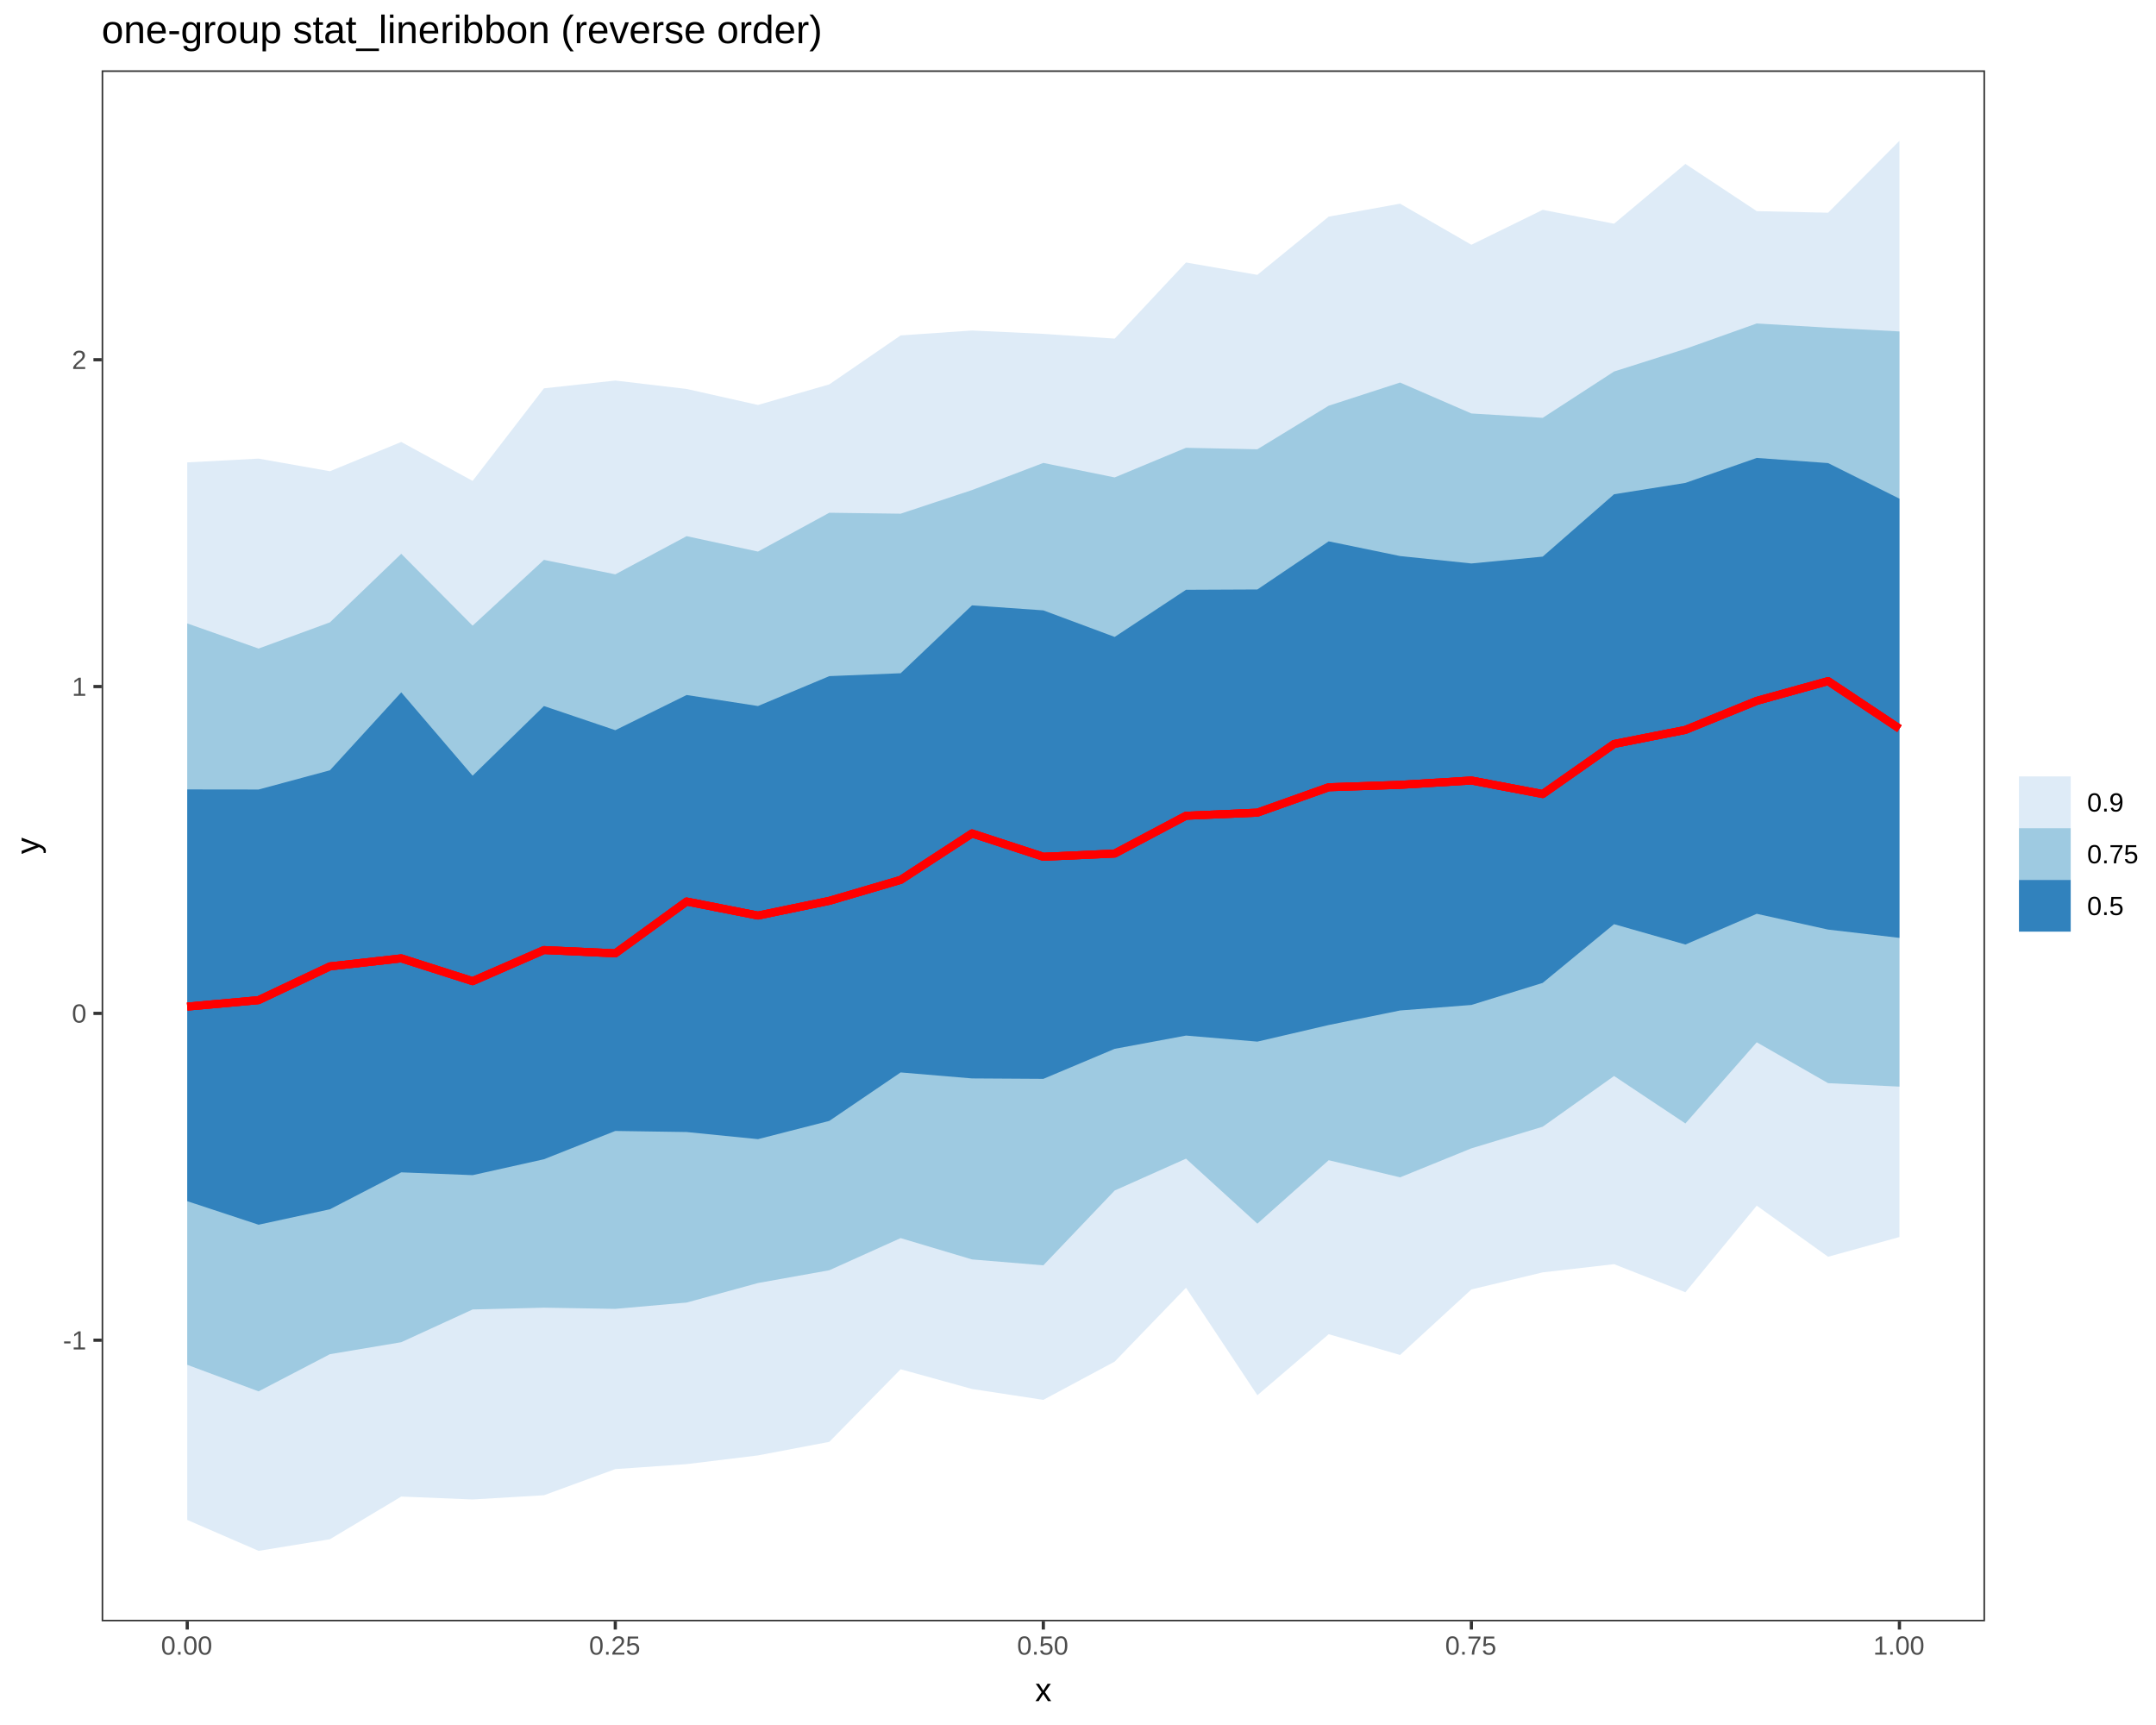
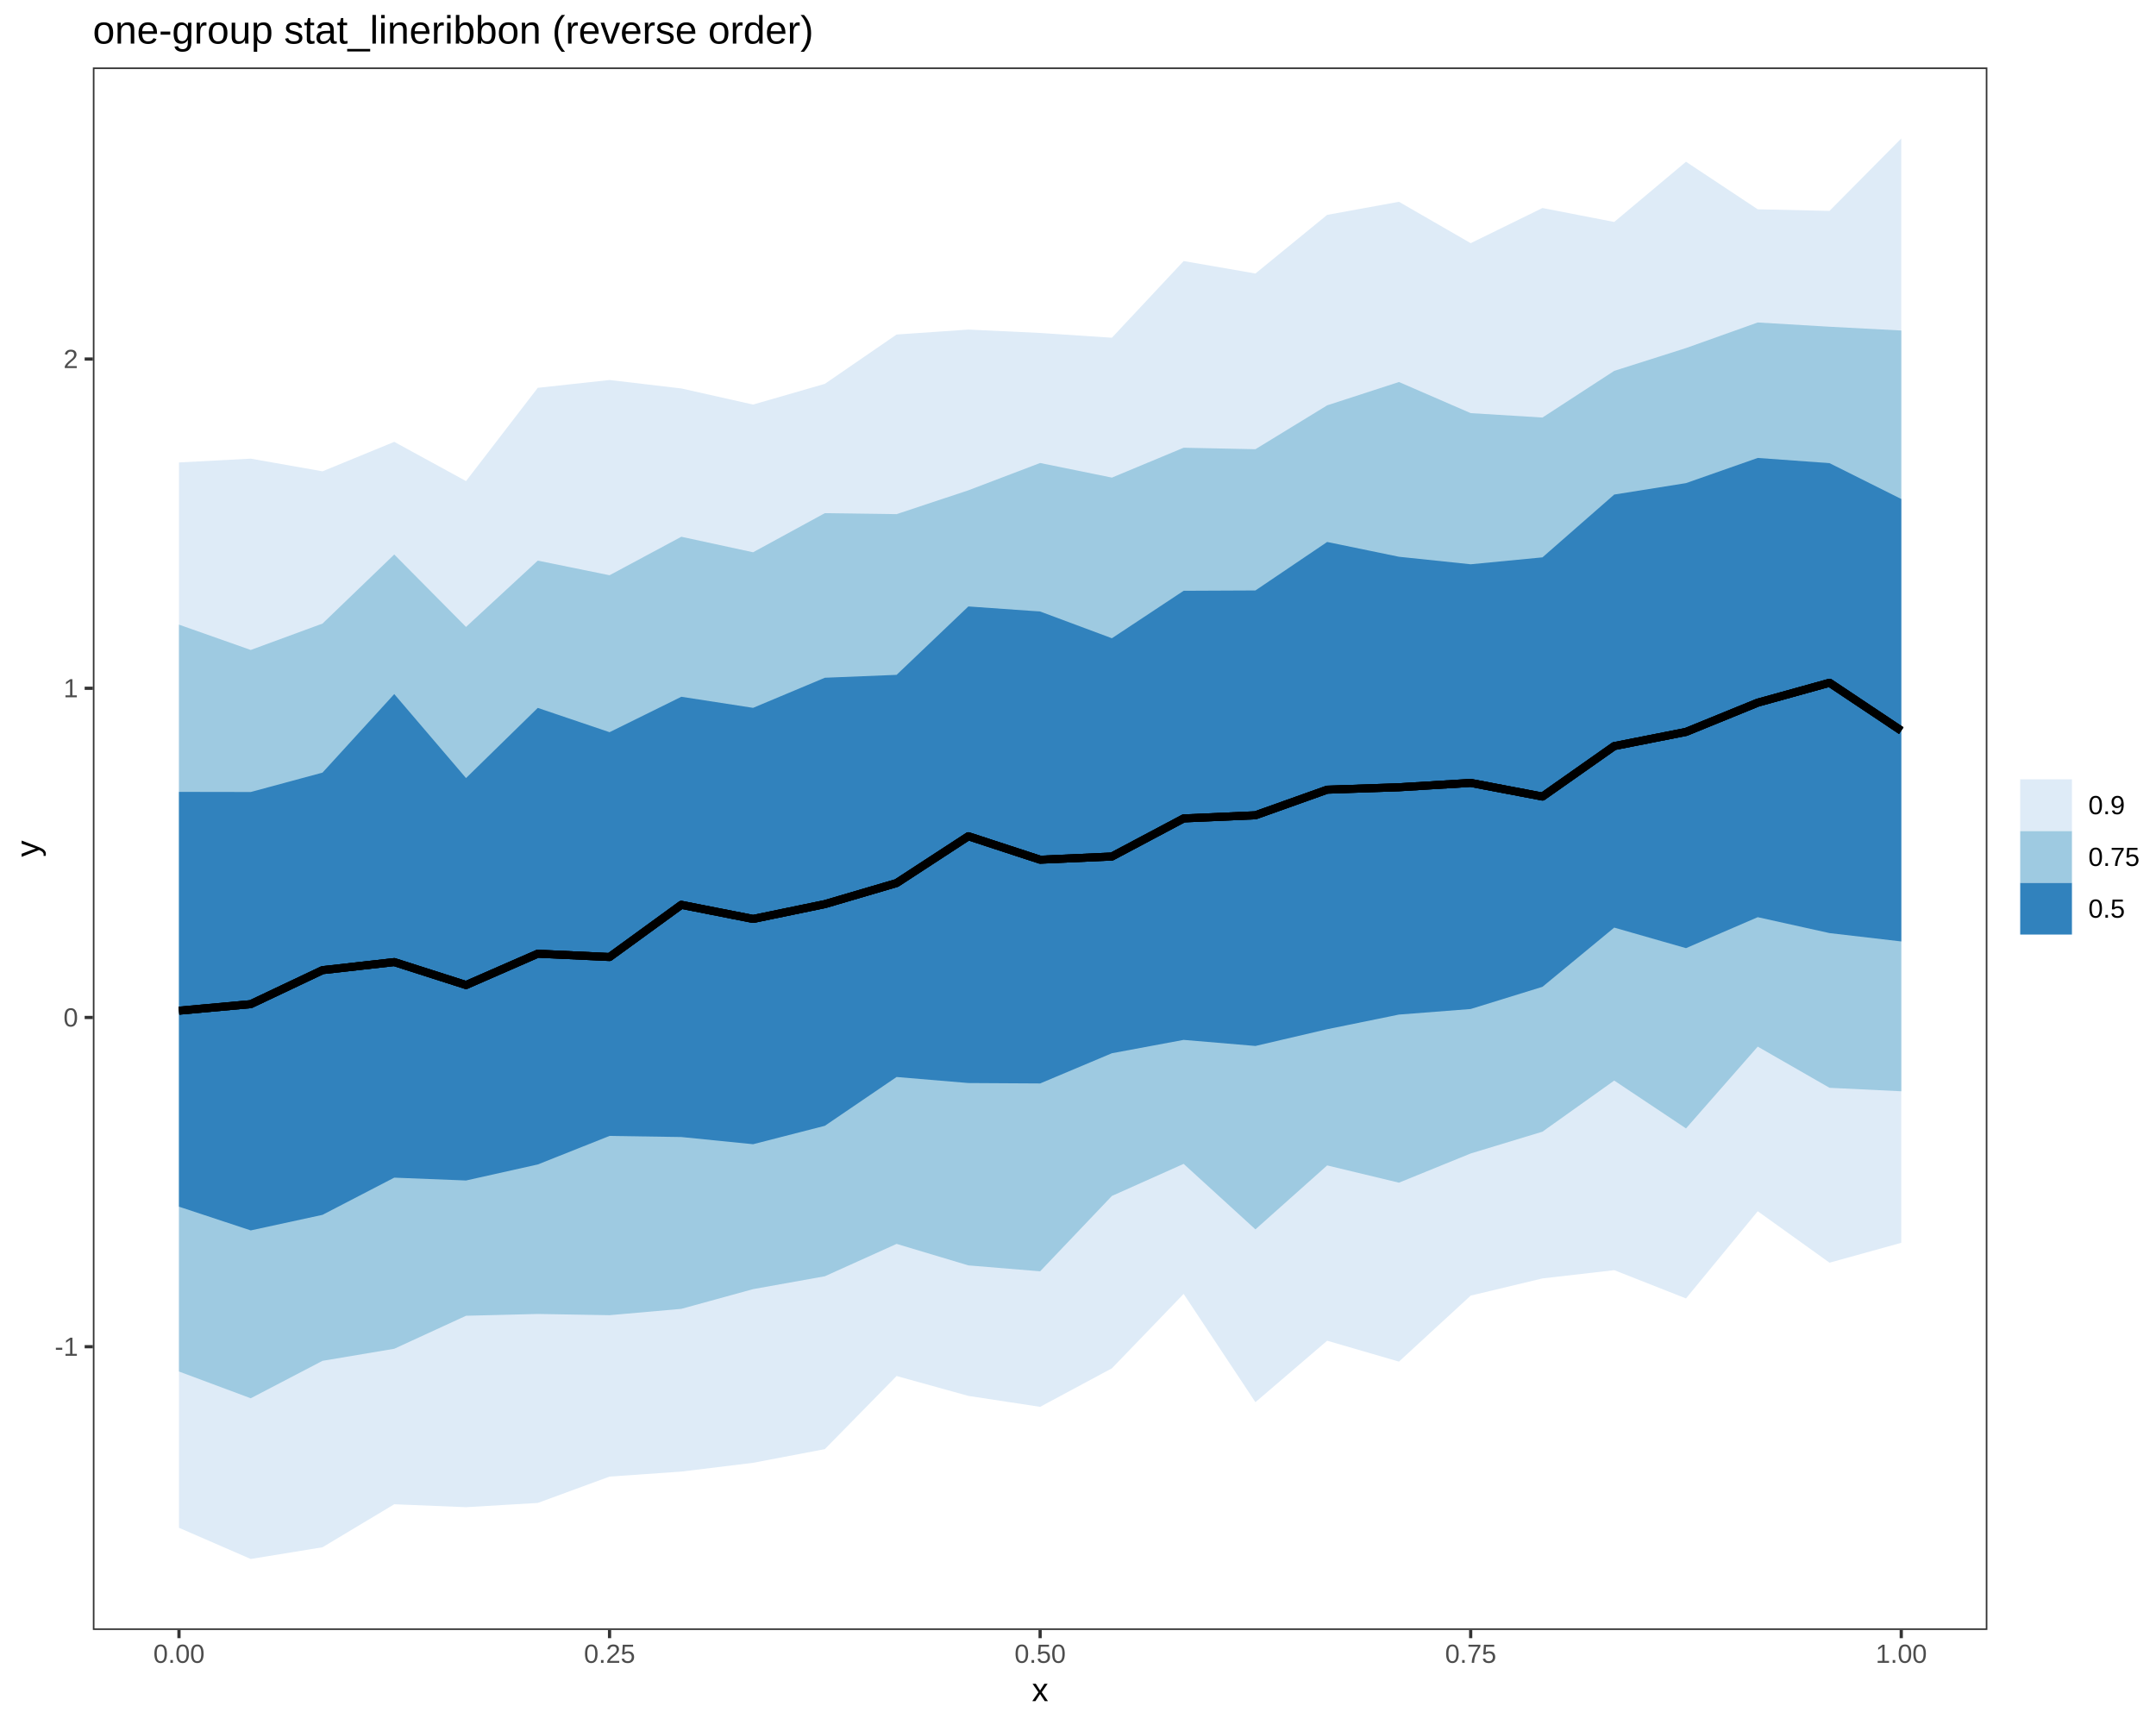
<svg xmlns="http://www.w3.org/2000/svg" viewBox="0 0 720.00 576.00">
  <defs>
    <style type="text/css">
-     line, polyline, path, rect, circle {
+     line, polyline, polygon, path, rect, circle {
      fill: none;
      stroke: #000000;
      stroke-linecap: round;
      stroke-linejoin: round;
      stroke-miterlimit: 10.00;
    }
  </style>
  </defs>
  <rect width="100%" height="100%" style="stroke: none; fill: #FFFFFF;" />
  <rect x="0.00" y="0.00" width="720.00" height="576.00" style="stroke-width: 1.07; stroke: #FFFFFF; fill: #FFFFFF;" />
  <defs>
-     <clipPath id="cpMzMuOTM5N3w2NjIuOTA2fDU0MS4zOTF8MjMuNDc2Nw==">
-       <rect x="33.94" y="23.48" width="628.97" height="517.91" />
+     <clipPath id="cpMzEuMDF8NjYzLjY5fDU0NC4yN3wyMi41Mg==">
+       <rect x="31.01" y="22.52" width="632.68" height="521.75" />
    </clipPath>
  </defs>
-   <rect x="33.94" y="23.48" width="628.97" height="517.91" style="stroke-width: 1.07; stroke: none; fill: #FFFFFF;" clip-path="url(#cpMzMuOTM5N3w2NjIuOTA2fDU0MS4zOTF8MjMuNDc2Nw==)" />
-   <polyline points="62.53,154.40 86.35,153.14 110.18,157.35 134.00,147.58 157.83,160.58 181.65,129.67 205.48,127.07 229.30,129.88 253.12,135.22 276.95,128.35 300.77,112.00 324.60,110.36 348.42,111.48 372.25,113.06 396.07,87.65 419.90,91.78 443.72,72.34 467.55,68.01 491.37,81.73 515.19,70.07 539.02,74.70 562.84,54.73 586.67,70.50 610.49,71.03 634.32,47.02 634.32,413.06 610.49,419.65 586.67,402.59 562.84,431.50 539.02,422.12 515.19,424.86 491.37,430.56 467.55,452.44 443.72,445.51 419.90,465.89 396.07,429.99 372.25,454.66 348.42,467.43 324.60,463.80 300.77,457.21 276.95,481.45 253.12,485.98 229.30,488.89 205.48,490.55 181.65,499.28 157.83,500.69 134.00,499.72 110.18,513.97 86.35,517.85 62.53,507.52 " style="stroke-width: nan; stroke: none; fill: #DEEBF7;" clip-path="url(#cpMzMuOTM5N3w2NjIuOTA2fDU0MS4zOTF8MjMuNDc2Nw==)" />
-   <polyline points="62.53,208.17 86.35,216.56 110.18,207.81 134.00,184.92 157.83,208.92 181.65,186.95 205.48,191.78 229.30,179.03 253.12,184.18 276.95,171.21 300.77,171.53 324.60,163.64 348.42,154.58 372.25,159.42 396.07,149.52 419.90,150.02 443.72,135.47 467.55,127.74 491.37,138.06 515.19,139.52 539.02,124.05 562.84,116.49 586.67,108.01 610.49,109.42 634.32,110.67 634.32,362.84 610.49,361.68 586.67,348.03 562.84,375.14 539.02,359.29 515.19,376.22 491.37,383.45 467.55,393.13 443.72,387.41 419.90,408.60 396.07,386.89 372.25,397.53 348.42,422.51 324.60,420.54 300.77,413.42 276.95,424.15 253.12,428.42 229.30,434.94 205.48,437.05 181.65,436.65 157.83,437.25 134.00,448.18 110.18,452.18 86.35,464.59 62.53,455.73 " style="stroke-width: nan; stroke: none; fill: #9ECAE1;" clip-path="url(#cpMzMuOTM5N3w2NjIuOTA2fDU0MS4zOTF8MjMuNDc2Nw==)" />
-   <polyline points="62.53,263.60 86.35,263.63 110.18,257.21 134.00,231.18 157.83,259.02 181.65,235.76 205.48,243.82 229.30,232.07 253.12,235.75 276.95,225.77 300.77,224.80 324.60,202.14 348.42,203.81 372.25,212.68 396.07,196.94 419.90,196.83 443.72,180.76 467.55,185.67 491.37,188.15 515.19,185.86 539.02,165.04 562.84,161.25 586.67,152.91 610.49,154.63 634.32,166.51 634.32,313.17 610.49,310.40 586.67,305.13 562.84,315.39 539.02,308.59 515.19,328.20 491.37,335.57 467.55,337.41 443.72,342.27 419.90,347.81 396.07,345.79 372.25,350.22 348.42,360.25 324.60,360.10 300.77,358.10 276.95,374.28 253.12,380.38 229.30,378.00 205.48,377.64 181.65,387.09 157.83,392.40 134.00,391.46 110.18,403.79 86.35,408.95 62.53,401.09 " style="stroke-width: nan; stroke: none; fill: #3182BD;" clip-path="url(#cpMzMuOTM5N3w2NjIuOTA2fDU0MS4zOTF8MjMuNDc2Nw==)" />
-   <polyline points="62.53,336.12 86.35,333.96 110.18,322.69 134.00,320.01 157.83,327.62 181.65,317.23 205.48,318.33 229.30,301.03 253.12,305.72 276.95,300.80 300.77,293.81 324.60,278.30 348.42,286.09 372.25,285.01 396.07,272.39 419.90,271.35 443.72,262.87 467.55,262.07 491.37,260.62 515.19,265.14 539.02,248.42 562.84,243.72 586.67,234.03 610.49,227.43 634.32,243.30 " style="stroke-width: 2.67; stroke: #FF0000; stroke-linecap: butt;" clip-path="url(#cpMzMuOTM5N3w2NjIuOTA2fDU0MS4zOTF8MjMuNDc2Nw==)" />
-   <polyline points="62.53,336.12 86.35,333.96 110.18,322.69 134.00,320.01 157.83,327.62 181.65,317.23 205.48,318.33 229.30,301.03 253.12,305.72 276.95,300.80 300.77,293.81 324.60,278.30 348.42,286.09 372.25,285.01 396.07,272.39 419.90,271.35 443.72,262.87 467.55,262.07 491.37,260.62 515.19,265.14 539.02,248.42 562.84,243.72 586.67,234.03 610.49,227.43 634.32,243.30 " style="stroke-width: 2.67; stroke: #FF0000; stroke-linecap: butt;" clip-path="url(#cpMzMuOTM5N3w2NjIuOTA2fDU0MS4zOTF8MjMuNDc2Nw==)" />
-   <polyline points="62.53,336.12 86.35,333.96 110.18,322.69 134.00,320.01 157.83,327.62 181.65,317.23 205.48,318.33 229.30,301.03 253.12,305.72 276.95,300.80 300.77,293.81 324.60,278.30 348.42,286.09 372.25,285.01 396.07,272.39 419.90,271.35 443.72,262.87 467.55,262.07 491.37,260.62 515.19,265.14 539.02,248.42 562.84,243.72 586.67,234.03 610.49,227.43 634.32,243.30 " style="stroke-width: 2.67; stroke: #FF0000; stroke-linecap: butt;" clip-path="url(#cpMzMuOTM5N3w2NjIuOTA2fDU0MS4zOTF8MjMuNDc2Nw==)" />
-   <rect x="33.94" y="23.48" width="628.97" height="517.91" style="stroke-width: 1.07; stroke: #333333;" clip-path="url(#cpMzMuOTM5N3w2NjIuOTA2fDU0MS4zOTF8MjMuNDc2Nw==)" />
+   <rect x="31.01" y="22.52" width="632.68" height="521.75" style="stroke-width: 1.07; stroke: none; fill: #FFFFFF;" clip-path="url(#cpMzEuMDF8NjYzLjY5fDU0NC4yN3wyMi41Mg==)" />
+   <polygon points="59.77,154.42 83.73,153.15 107.70,157.38 131.66,147.54 155.63,160.64 179.59,129.50 203.56,126.89 227.53,129.71 251.49,135.09 275.46,128.17 299.42,111.70 323.39,110.05 347.35,111.18 371.32,112.77 395.28,87.17 419.25,91.33 443.21,71.75 467.18,67.38 491.14,81.20 515.11,69.46 539.07,74.12 563.04,54.01 587.00,69.89 610.97,70.42 634.93,46.24 634.93,414.99 610.97,421.63 587.00,404.45 563.04,433.56 539.07,424.12 515.11,426.88 491.14,432.62 467.18,454.66 443.21,447.68 419.25,468.21 395.28,432.05 371.32,456.90 347.35,469.76 323.39,466.11 299.42,459.47 275.46,483.88 251.49,488.45 227.53,491.38 203.56,493.05 179.59,501.85 155.63,503.27 131.66,502.29 107.70,516.65 83.73,520.56 59.77,510.15 " style="stroke-width: nan; stroke: none; fill: #DEEBF7;" clip-path="url(#cpMzEuMDF8NjYzLjY5fDU0NC4yN3wyMi41Mg==)" />
+   <polygon points="59.77,208.58 83.73,217.03 107.70,208.22 131.66,185.16 155.63,209.34 179.59,187.20 203.56,192.08 227.53,179.23 251.49,184.41 275.46,171.35 299.42,171.68 323.39,163.72 347.35,154.60 371.32,159.48 395.28,149.50 419.25,150.00 443.21,135.35 467.18,127.56 491.14,137.95 515.11,139.42 539.07,123.84 563.04,116.22 587.00,107.68 610.97,109.10 634.93,110.36 634.93,364.39 610.97,363.23 587.00,349.48 563.04,376.79 539.07,360.82 515.11,377.88 491.14,385.16 467.18,394.91 443.21,389.15 419.25,410.50 395.28,388.63 371.32,399.34 347.35,424.51 323.39,422.53 299.42,415.35 275.46,426.16 251.49,430.46 227.53,437.04 203.56,439.16 179.59,438.75 155.63,439.35 131.66,450.37 107.70,454.40 83.73,466.90 59.77,457.97 " style="stroke-width: nan; stroke: none; fill: #9ECAE1;" clip-path="url(#cpMzEuMDF8NjYzLjY5fDU0NC4yN3wyMi41Mg==)" />
+   <polygon points="59.77,264.42 83.73,264.46 107.70,257.99 131.66,231.76 155.63,259.81 179.59,236.38 203.56,244.49 227.53,232.66 251.49,236.36 275.46,226.31 299.42,225.34 323.39,202.50 347.35,204.19 371.32,213.12 395.28,197.27 419.25,197.16 443.21,180.97 467.18,185.91 491.14,188.42 515.11,186.11 539.07,165.14 563.04,161.32 587.00,152.91 610.97,154.65 634.93,166.62 634.93,314.36 610.97,311.57 587.00,306.26 563.04,316.60 539.07,309.74 515.11,329.51 491.14,336.92 467.18,338.78 443.21,343.67 419.25,349.26 395.28,347.23 371.32,351.69 347.35,361.78 323.39,361.64 299.42,359.62 275.46,375.92 251.49,382.07 227.53,379.67 203.56,379.30 179.59,388.83 155.63,394.18 131.66,393.23 107.70,405.65 83.73,410.85 59.77,402.93 " style="stroke-width: nan; stroke: none; fill: #3182BD;" clip-path="url(#cpMzEuMDF8NjYzLjY5fDU0NC4yN3wyMi41Mg==)" />
+   <polyline points="59.77,337.48 83.73,335.30 107.70,323.95 131.66,321.25 155.63,328.92 179.59,318.45 203.56,319.56 227.53,302.13 251.49,306.85 275.46,301.90 299.42,294.86 323.39,279.23 347.35,287.07 371.32,286.00 395.28,273.28 419.25,272.23 443.21,263.69 467.18,262.88 491.14,261.42 515.11,265.98 539.07,249.13 563.04,244.40 587.00,234.63 610.97,227.98 634.93,243.97 " style="stroke-width: 2.67; stroke-linecap: butt;" clip-path="url(#cpMzEuMDF8NjYzLjY5fDU0NC4yN3wyMi41Mg==)" />
+   <polyline points="59.77,337.48 83.73,335.30 107.70,323.95 131.66,321.25 155.63,328.92 179.59,318.45 203.56,319.56 227.53,302.13 251.49,306.85 275.46,301.90 299.42,294.86 323.39,279.23 347.35,287.07 371.32,286.00 395.28,273.28 419.25,272.23 443.21,263.69 467.18,262.88 491.14,261.42 515.11,265.98 539.07,249.13 563.04,244.40 587.00,234.63 610.97,227.98 634.93,243.97 " style="stroke-width: 2.67; stroke-linecap: butt;" clip-path="url(#cpMzEuMDF8NjYzLjY5fDU0NC4yN3wyMi41Mg==)" />
+   <polyline points="59.77,337.48 83.73,335.30 107.70,323.95 131.66,321.25 155.63,328.92 179.59,318.45 203.56,319.56 227.53,302.13 251.49,306.85 275.46,301.90 299.42,294.86 323.39,279.23 347.35,287.07 371.32,286.00 395.28,273.28 419.25,272.23 443.21,263.69 467.18,262.88 491.14,261.42 515.11,265.98 539.07,249.13 563.04,244.40 587.00,234.63 610.97,227.98 634.93,243.97 " style="stroke-width: 2.67; stroke-linecap: butt;" clip-path="url(#cpMzEuMDF8NjYzLjY5fDU0NC4yN3wyMi41Mg==)" />
+   <rect x="31.01" y="22.52" width="632.68" height="521.75" style="stroke-width: 1.07; stroke: #333333;" clip-path="url(#cpMzEuMDF8NjYzLjY5fDU0NC4yN3wyMi41Mg==)" />
  <defs>
-     <clipPath id="cpMHw3MjB8NTc2fDA=">
+     <clipPath id="cpMC4wMHw3MjAuMDB8NTc2LjAwfDAuMDA=">
      <rect x="0.00" y="0.00" width="720.00" height="576.00" />
    </clipPath>
  </defs>
-   <g clip-path="url(#cpMHw3MjB8NTc2fDA=)">
-     <text x="21.01" y="450.60" style="font-size: 8.80px; fill: #4D4D4D; font-family: Liberation Sans;" textLength="8.00px" lengthAdjust="spacingAndGlyphs">-1</text>
+   <g clip-path="url(#cpMC4wMHw3MjAuMDB8NTc2LjAwfDAuMDA=)">
+     <text x="18.27" y="452.72" style="font-size: 8.80px; fill: #4D4D4D; font-family: Liberation Sans;" textLength="7.81px" lengthAdjust="spacingAndGlyphs">-1</text>
  </g>
-   <g clip-path="url(#cpMHw3MjB8NTc2fDA=)">
-     <text x="24.00" y="341.47" style="font-size: 8.80px; fill: #4D4D4D; font-family: Liberation Sans;" textLength="5.01px" lengthAdjust="spacingAndGlyphs">0</text>
+   <g clip-path="url(#cpMC4wMHw3MjAuMDB8NTc2LjAwfDAuMDA=)">
+     <text x="21.19" y="342.78" style="font-size: 8.80px; fill: #4D4D4D; font-family: Liberation Sans;" textLength="4.89px" lengthAdjust="spacingAndGlyphs">0</text>
  </g>
-   <g clip-path="url(#cpMHw3MjB8NTc2fDA=)">
-     <text x="24.00" y="232.34" style="font-size: 8.80px; fill: #4D4D4D; font-family: Liberation Sans;" textLength="5.01px" lengthAdjust="spacingAndGlyphs">1</text>
+   <g clip-path="url(#cpMC4wMHw3MjAuMDB8NTc2LjAwfDAuMDA=)">
+     <text x="21.19" y="232.84" style="font-size: 8.80px; fill: #4D4D4D; font-family: Liberation Sans;" textLength="4.89px" lengthAdjust="spacingAndGlyphs">1</text>
  </g>
-   <g clip-path="url(#cpMHw3MjB8NTc2fDA=)">
-     <text x="24.00" y="123.21" style="font-size: 8.80px; fill: #4D4D4D; font-family: Liberation Sans;" textLength="5.01px" lengthAdjust="spacingAndGlyphs">2</text>
+   <g clip-path="url(#cpMC4wMHw3MjAuMDB8NTc2LjAwfDAuMDA=)">
+     <text x="21.19" y="122.90" style="font-size: 8.80px; fill: #4D4D4D; font-family: Liberation Sans;" textLength="4.89px" lengthAdjust="spacingAndGlyphs">2</text>
  </g>
-   <polyline points="31.20,447.51 33.94,447.51 " style="stroke-width: 1.07; stroke: #333333; stroke-linecap: butt;" clip-path="url(#cpMHw3MjB8NTc2fDA=)" />
-   <polyline points="31.20,338.38 33.94,338.38 " style="stroke-width: 1.07; stroke: #333333; stroke-linecap: butt;" clip-path="url(#cpMHw3MjB8NTc2fDA=)" />
-   <polyline points="31.20,229.25 33.94,229.25 " style="stroke-width: 1.07; stroke: #333333; stroke-linecap: butt;" clip-path="url(#cpMHw3MjB8NTc2fDA=)" />
-   <polyline points="31.20,120.12 33.94,120.12 " style="stroke-width: 1.07; stroke: #333333; stroke-linecap: butt;" clip-path="url(#cpMHw3MjB8NTc2fDA=)" />
-   <polyline points="62.53,544.13 62.53,541.39 " style="stroke-width: 1.07; stroke: #333333; stroke-linecap: butt;" clip-path="url(#cpMHw3MjB8NTc2fDA=)" />
-   <polyline points="205.48,544.13 205.48,541.39 " style="stroke-width: 1.07; stroke: #333333; stroke-linecap: butt;" clip-path="url(#cpMHw3MjB8NTc2fDA=)" />
-   <polyline points="348.42,544.13 348.42,541.39 " style="stroke-width: 1.07; stroke: #333333; stroke-linecap: butt;" clip-path="url(#cpMHw3MjB8NTc2fDA=)" />
-   <polyline points="491.37,544.13 491.37,541.39 " style="stroke-width: 1.07; stroke: #333333; stroke-linecap: butt;" clip-path="url(#cpMHw3MjB8NTc2fDA=)" />
-   <polyline points="634.32,544.13 634.32,541.39 " style="stroke-width: 1.07; stroke: #333333; stroke-linecap: butt;" clip-path="url(#cpMHw3MjB8NTc2fDA=)" />
-   <g clip-path="url(#cpMHw3MjB8NTc2fDA=)">
-     <text x="53.77" y="552.51" style="font-size: 8.80px; fill: #4D4D4D; font-family: Liberation Sans;" textLength="17.52px" lengthAdjust="spacingAndGlyphs">0.00</text>
+   <polyline points="28.27,449.69 31.01,449.69 " style="stroke-width: 1.07; stroke: #333333; stroke-linecap: butt;" clip-path="url(#cpMC4wMHw3MjAuMDB8NTc2LjAwfDAuMDA=)" />
+   <polyline points="28.27,339.75 31.01,339.75 " style="stroke-width: 1.07; stroke: #333333; stroke-linecap: butt;" clip-path="url(#cpMC4wMHw3MjAuMDB8NTc2LjAwfDAuMDA=)" />
+   <polyline points="28.27,229.82 31.01,229.82 " style="stroke-width: 1.07; stroke: #333333; stroke-linecap: butt;" clip-path="url(#cpMC4wMHw3MjAuMDB8NTc2LjAwfDAuMDA=)" />
+   <polyline points="28.27,119.88 31.01,119.88 " style="stroke-width: 1.07; stroke: #333333; stroke-linecap: butt;" clip-path="url(#cpMC4wMHw3MjAuMDB8NTc2LjAwfDAuMDA=)" />
+   <polyline points="59.77,547.01 59.77,544.27 " style="stroke-width: 1.07; stroke: #333333; stroke-linecap: butt;" clip-path="url(#cpMC4wMHw3MjAuMDB8NTc2LjAwfDAuMDA=)" />
+   <polyline points="203.56,547.01 203.56,544.27 " style="stroke-width: 1.07; stroke: #333333; stroke-linecap: butt;" clip-path="url(#cpMC4wMHw3MjAuMDB8NTc2LjAwfDAuMDA=)" />
+   <polyline points="347.35,547.01 347.35,544.27 " style="stroke-width: 1.07; stroke: #333333; stroke-linecap: butt;" clip-path="url(#cpMC4wMHw3MjAuMDB8NTc2LjAwfDAuMDA=)" />
+   <polyline points="491.14,547.01 491.14,544.27 " style="stroke-width: 1.07; stroke: #333333; stroke-linecap: butt;" clip-path="url(#cpMC4wMHw3MjAuMDB8NTc2LjAwfDAuMDA=)" />
+   <polyline points="634.93,547.01 634.93,544.27 " style="stroke-width: 1.07; stroke: #333333; stroke-linecap: butt;" clip-path="url(#cpMC4wMHw3MjAuMDB8NTc2LjAwfDAuMDA=)" />
+   <g clip-path="url(#cpMC4wMHw3MjAuMDB8NTc2LjAwfDAuMDA=)">
+     <text x="51.21" y="555.25" style="font-size: 8.80px; fill: #4D4D4D; font-family: Liberation Sans;" textLength="17.11px" lengthAdjust="spacingAndGlyphs">0.00</text>
  </g>
-   <g clip-path="url(#cpMHw3MjB8NTc2fDA=)">
-     <text x="196.72" y="552.51" style="font-size: 8.80px; fill: #4D4D4D; font-family: Liberation Sans;" textLength="17.52px" lengthAdjust="spacingAndGlyphs">0.25</text>
+   <g clip-path="url(#cpMC4wMHw3MjAuMDB8NTc2LjAwfDAuMDA=)">
+     <text x="195.01" y="555.25" style="font-size: 8.80px; fill: #4D4D4D; font-family: Liberation Sans;" textLength="17.11px" lengthAdjust="spacingAndGlyphs">0.25</text>
  </g>
-   <g clip-path="url(#cpMHw3MjB8NTc2fDA=)">
-     <text x="339.66" y="552.51" style="font-size: 8.80px; fill: #4D4D4D; font-family: Liberation Sans;" textLength="17.52px" lengthAdjust="spacingAndGlyphs">0.50</text>
+   <g clip-path="url(#cpMC4wMHw3MjAuMDB8NTc2LjAwfDAuMDA=)">
+     <text x="338.80" y="555.25" style="font-size: 8.80px; fill: #4D4D4D; font-family: Liberation Sans;" textLength="17.11px" lengthAdjust="spacingAndGlyphs">0.50</text>
  </g>
-   <g clip-path="url(#cpMHw3MjB8NTc2fDA=)">
-     <text x="482.61" y="552.51" style="font-size: 8.80px; fill: #4D4D4D; font-family: Liberation Sans;" textLength="17.52px" lengthAdjust="spacingAndGlyphs">0.75</text>
+   <g clip-path="url(#cpMC4wMHw3MjAuMDB8NTc2LjAwfDAuMDA=)">
+     <text x="482.59" y="555.25" style="font-size: 8.80px; fill: #4D4D4D; font-family: Liberation Sans;" textLength="17.11px" lengthAdjust="spacingAndGlyphs">0.75</text>
  </g>
-   <g clip-path="url(#cpMHw3MjB8NTc2fDA=)">
-     <text x="625.56" y="552.51" style="font-size: 8.80px; fill: #4D4D4D; font-family: Liberation Sans;" textLength="17.52px" lengthAdjust="spacingAndGlyphs">1.00</text>
+   <g clip-path="url(#cpMC4wMHw3MjAuMDB8NTc2LjAwfDAuMDA=)">
+     <text x="626.38" y="555.25" style="font-size: 8.80px; fill: #4D4D4D; font-family: Liberation Sans;" textLength="17.11px" lengthAdjust="spacingAndGlyphs">1.00</text>
  </g>
-   <g clip-path="url(#cpMHw3MjB8NTc2fDA=)">
-     <text x="345.67" y="568.04" style="font-size: 11.00px; font-family: Liberation Sans;" textLength="5.50px" lengthAdjust="spacingAndGlyphs">x</text>
+   <g clip-path="url(#cpMC4wMHw3MjAuMDB8NTc2LjAwfDAuMDA=)">
+     <text x="344.60" y="568.04" style="font-size: 11.00px; font-family: Liberation Sans;" textLength="5.50px" lengthAdjust="spacingAndGlyphs">x</text>
  </g>
-   <g clip-path="url(#cpMHw3MjB8NTc2fDA=)">
-     <text transform="translate(13.04,285.18) rotate(-90)" style="font-size: 11.00px; font-family: Liberation Sans;" textLength="5.50px" lengthAdjust="spacingAndGlyphs">y</text>
+   <g clip-path="url(#cpMC4wMHw3MjAuMDB8NTc2LjAwfDAuMDA=)">
+     <text transform="translate(13.04,286.15) rotate(-90)" style="font-size: 11.00px; font-family: Liberation Sans;" textLength="5.50px" lengthAdjust="spacingAndGlyphs">y</text>
  </g>
-   <rect x="674.24" y="253.77" width="40.28" height="57.32" style="stroke-width: 1.07; stroke: none; fill: #FFFFFF;" clip-path="url(#cpMHw3MjB8NTc2fDA=)" />
-   <rect x="674.24" y="259.25" width="17.28" height="17.28" style="stroke-width: 1.07; stroke: none; fill: #FFFFFF;" clip-path="url(#cpMHw3MjB8NTc2fDA=)" />
-   <rect x="674.24" y="259.25" width="17.28" height="17.28" style="stroke-width: 0.75; stroke: none; fill: #DEEBF7;" clip-path="url(#cpMHw3MjB8NTc2fDA=)" />
-   <rect x="674.24" y="276.53" width="17.28" height="17.28" style="stroke-width: 1.07; stroke: none; fill: #FFFFFF;" clip-path="url(#cpMHw3MjB8NTc2fDA=)" />
-   <rect x="674.24" y="276.53" width="17.28" height="17.28" style="stroke-width: 0.75; stroke: none; fill: #9ECAE1;" clip-path="url(#cpMHw3MjB8NTc2fDA=)" />
-   <rect x="674.24" y="293.81" width="17.28" height="17.28" style="stroke-width: 1.07; stroke: none; fill: #FFFFFF;" clip-path="url(#cpMHw3MjB8NTc2fDA=)" />
-   <rect x="674.24" y="293.81" width="17.28" height="17.28" style="stroke-width: 0.75; stroke: none; fill: #3182BD;" clip-path="url(#cpMHw3MjB8NTc2fDA=)" />
-   <g clip-path="url(#cpMHw3MjB8NTc2fDA=)">
-     <text x="697.00" y="270.99" style="font-size: 8.80px; font-family: Liberation Sans;" textLength="12.51px" lengthAdjust="spacingAndGlyphs">0.9</text>
+   <rect x="674.65" y="254.74" width="39.87" height="57.32" style="stroke-width: 1.07; stroke: none; fill: #FFFFFF;" clip-path="url(#cpMC4wMHw3MjAuMDB8NTc2LjAwfDAuMDA=)" />
+   <rect x="674.65" y="260.22" width="17.28" height="17.28" style="stroke-width: 1.07; stroke: none; fill: #FFFFFF;" clip-path="url(#cpMC4wMHw3MjAuMDB8NTc2LjAwfDAuMDA=)" />
+   <rect x="674.65" y="260.22" width="17.28" height="17.28" style="stroke-width: 0.75; stroke: none; fill: #DEEBF7;" clip-path="url(#cpMC4wMHw3MjAuMDB8NTc2LjAwfDAuMDA=)" />
+   <rect x="674.65" y="277.50" width="17.28" height="17.28" style="stroke-width: 1.07; stroke: none; fill: #FFFFFF;" clip-path="url(#cpMC4wMHw3MjAuMDB8NTc2LjAwfDAuMDA=)" />
+   <rect x="674.65" y="277.50" width="17.28" height="17.28" style="stroke-width: 0.75; stroke: none; fill: #9ECAE1;" clip-path="url(#cpMC4wMHw3MjAuMDB8NTc2LjAwfDAuMDA=)" />
+   <rect x="674.65" y="294.78" width="17.28" height="17.28" style="stroke-width: 1.07; stroke: none; fill: #FFFFFF;" clip-path="url(#cpMC4wMHw3MjAuMDB8NTc2LjAwfDAuMDA=)" />
+   <rect x="674.65" y="294.78" width="17.28" height="17.28" style="stroke-width: 0.75; stroke: none; fill: #3182BD;" clip-path="url(#cpMC4wMHw3MjAuMDB8NTc2LjAwfDAuMDA=)" />
+   <g clip-path="url(#cpMC4wMHw3MjAuMDB8NTc2LjAwfDAuMDA=)">
+     <text x="697.41" y="271.88" style="font-size: 8.80px; font-family: Liberation Sans;" textLength="12.22px" lengthAdjust="spacingAndGlyphs">0.9</text>
  </g>
-   <g clip-path="url(#cpMHw3MjB8NTc2fDA=)">
-     <text x="697.00" y="288.27" style="font-size: 8.80px; font-family: Liberation Sans;" textLength="17.52px" lengthAdjust="spacingAndGlyphs">0.75</text>
+   <g clip-path="url(#cpMC4wMHw3MjAuMDB8NTc2LjAwfDAuMDA=)">
+     <text x="697.41" y="289.16" style="font-size: 8.80px; font-family: Liberation Sans;" textLength="17.11px" lengthAdjust="spacingAndGlyphs">0.75</text>
  </g>
-   <g clip-path="url(#cpMHw3MjB8NTc2fDA=)">
-     <text x="697.00" y="305.55" style="font-size: 8.80px; font-family: Liberation Sans;" textLength="12.51px" lengthAdjust="spacingAndGlyphs">0.5</text>
+   <g clip-path="url(#cpMC4wMHw3MjAuMDB8NTc2LjAwfDAuMDA=)">
+     <text x="697.41" y="306.44" style="font-size: 8.80px; font-family: Liberation Sans;" textLength="12.22px" lengthAdjust="spacingAndGlyphs">0.5</text>
  </g>
-   <g clip-path="url(#cpMHw3MjB8NTc2fDA=)">
-     <text x="33.94" y="14.42" style="font-size: 13.20px; font-family: Liberation Sans;" textLength="237.02px" lengthAdjust="spacingAndGlyphs">one-group stat_lineribbon (reverse order)</text>
+   <g clip-path="url(#cpMC4wMHw3MjAuMDB8NTc2LjAwfDAuMDA=)">
+     <text x="31.01" y="14.56" style="font-size: 13.20px; font-family: Liberation Sans;" textLength="240.28px" lengthAdjust="spacingAndGlyphs">one-group stat_lineribbon (reverse order)</text>
  </g>
</svg>
